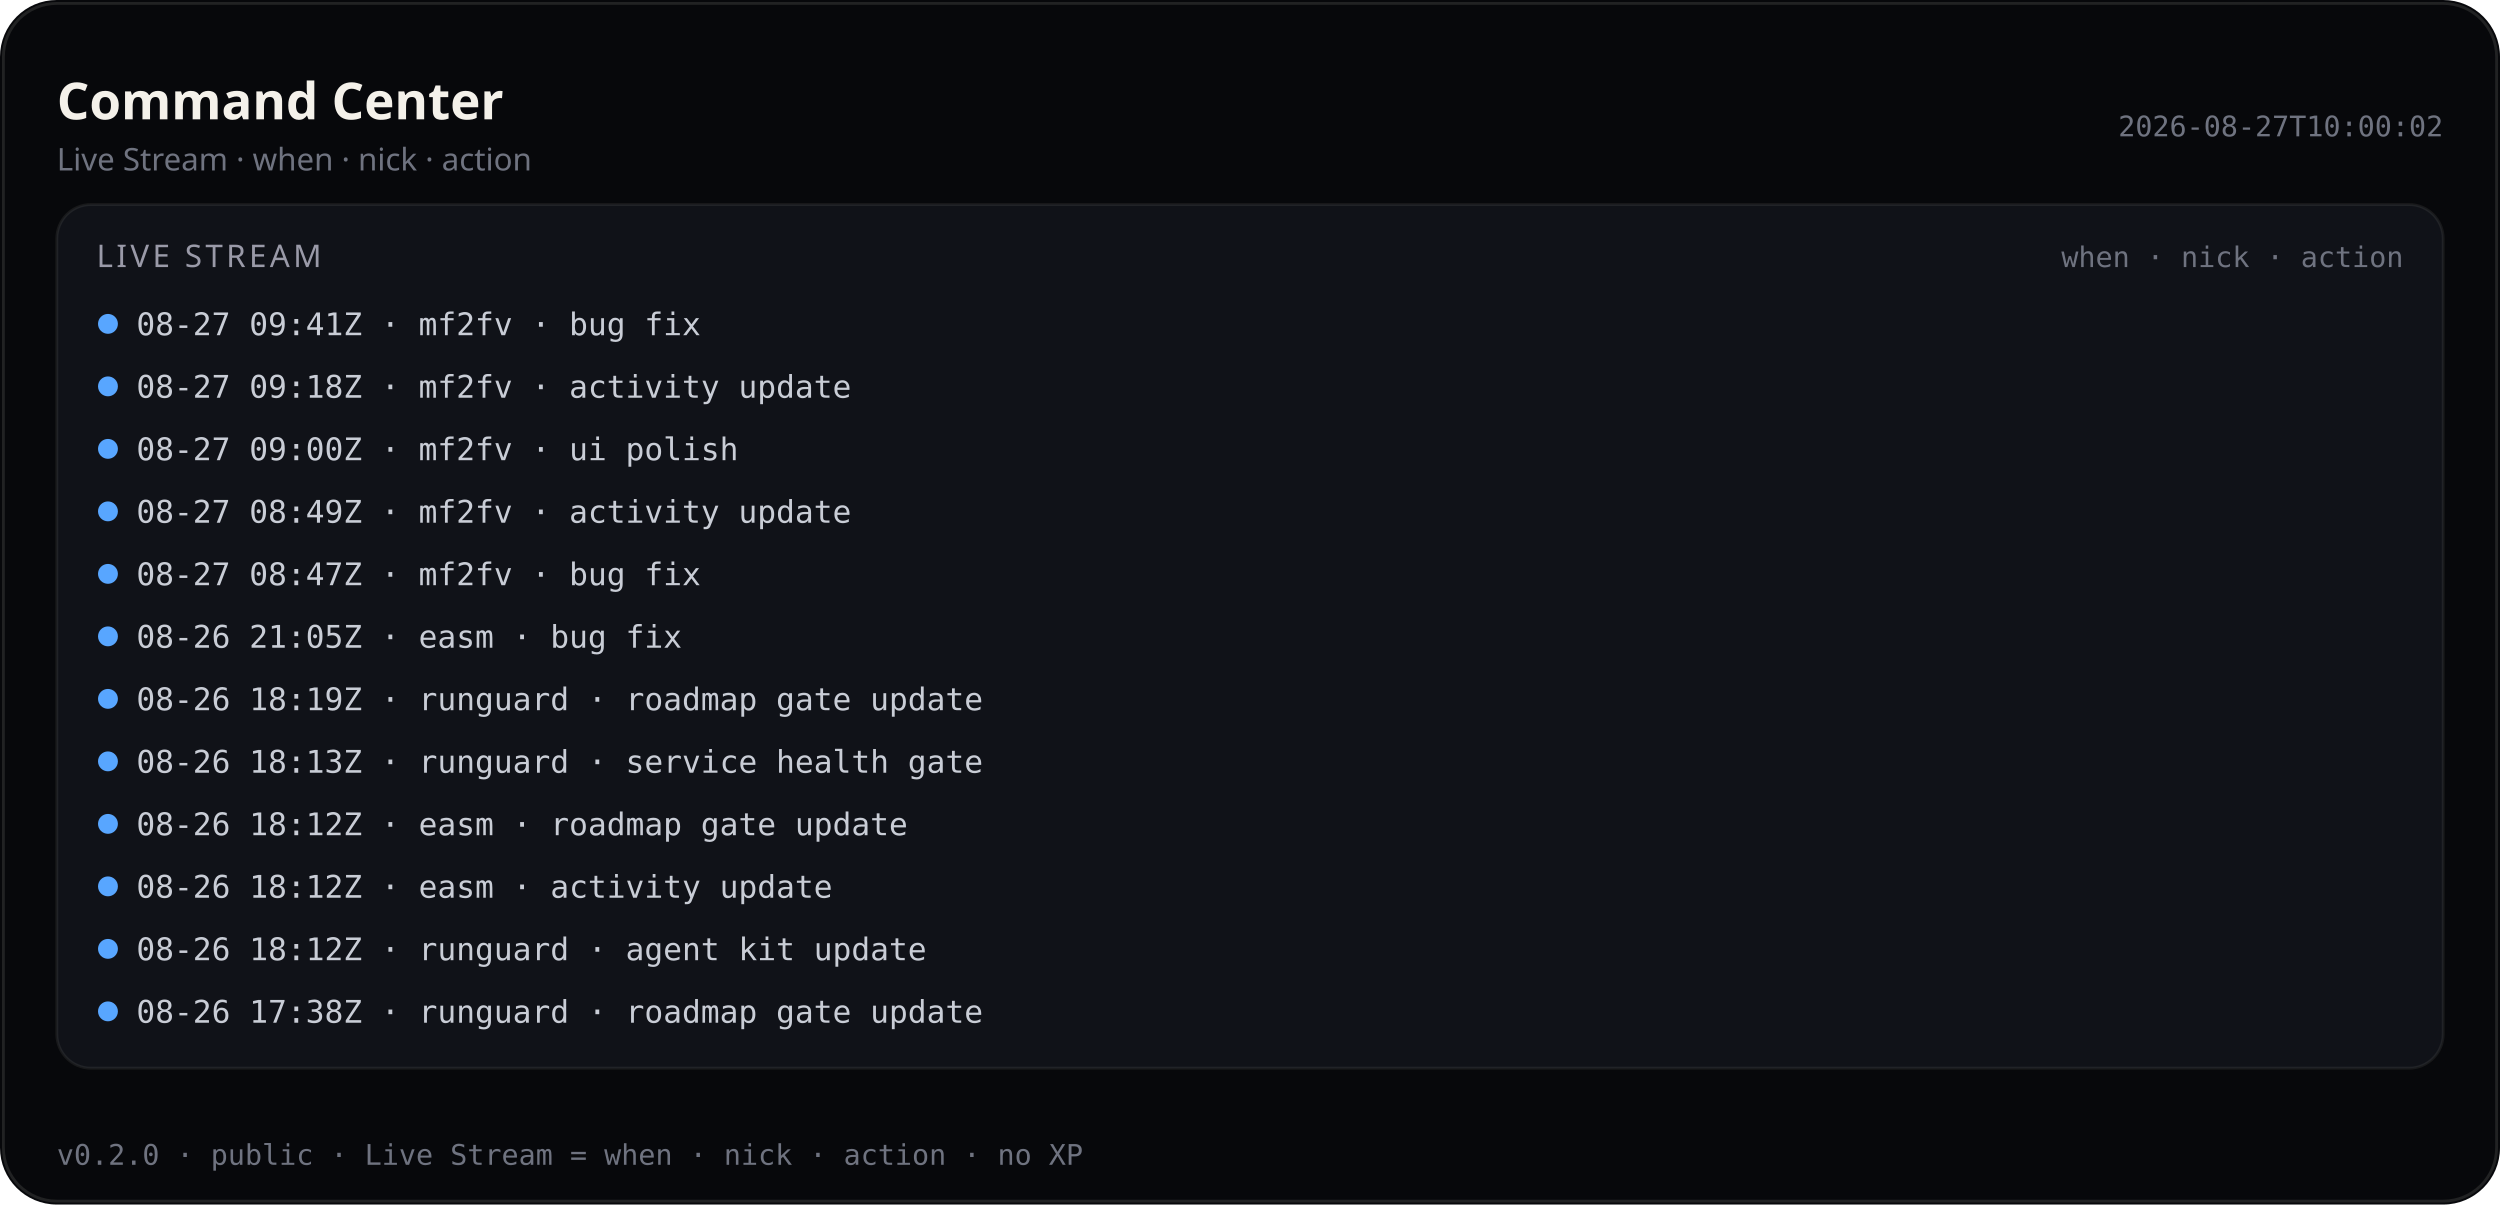
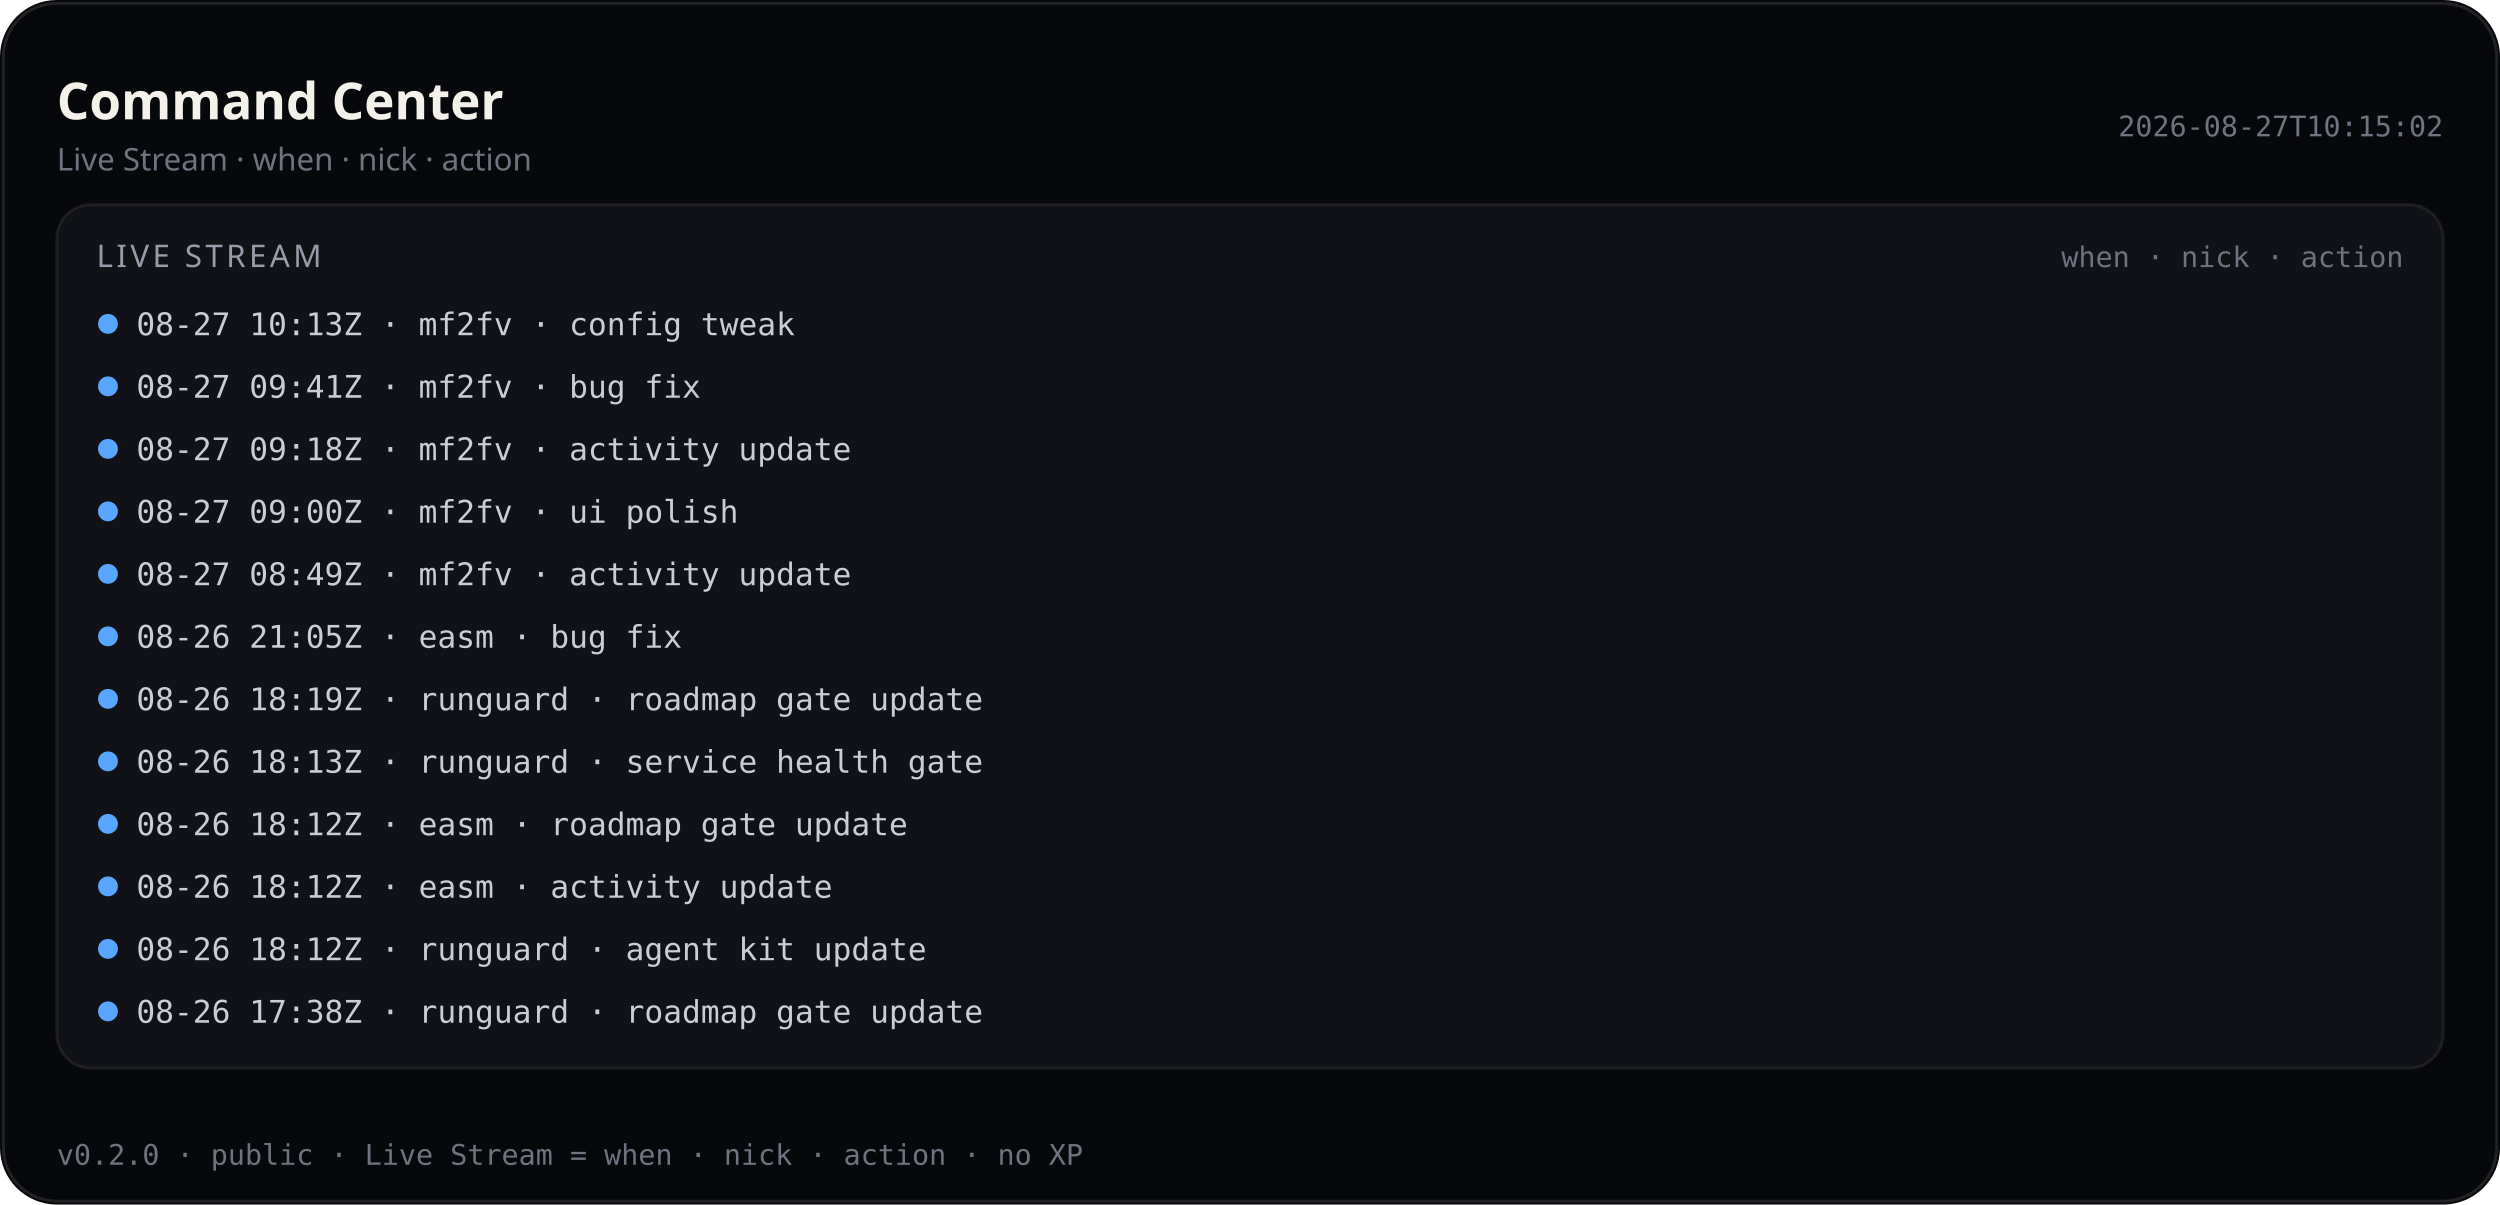
<svg xmlns="http://www.w3.org/2000/svg" viewBox="0 0 880 424" width="880" height="424" role="img" aria-label="Command Center — Live Stream (public)">
  <rect width="880" height="424" rx="20" fill="#07080b" />
  <rect x="1.2" y="1.2" width="877.6" height="421.6" rx="18.8" fill="none" stroke="rgba(232,228,214,0.12)" />
  <text x="20" y="42" fill="#f4f1ea" font-size="18" font-family="ui-sans-serif, system-ui, sans-serif" font-weight="600">Command Center</text>
  <text x="20" y="60" fill="#6f7380" font-size="11" font-family="ui-sans-serif, system-ui, sans-serif">Live Stream · when · nick · action</text>
-   <text x="860" y="48" fill="#6f7380" font-size="10" text-anchor="end" font-family="ui-monospace, SFMono-Regular, monospace">2026-08-27T10:00:02</text>
+   <text x="860" y="48" fill="#6f7380" font-size="10" text-anchor="end" font-family="ui-monospace, SFMono-Regular, monospace">2026-08-27T10:15:02</text>
  <rect x="20" y="72" width="840" height="304" rx="12" fill="#101218" stroke="rgba(232,228,214,0.08)" />
  <text x="34" y="94" fill="#9a9aa8" font-size="11" font-family="ui-sans-serif, system-ui, sans-serif" letter-spacing="1.2">LIVE STREAM</text>
  <text x="846" y="94" fill="#6f7380" font-size="10" text-anchor="end" font-family="ui-monospace, SFMono-Regular, monospace">when · nick · action</text>
  <defs>
    <clipPath id="live-stream-clip-pub">
      <rect x="20" y="72" width="840" height="304" />
    </clipPath>
  </defs>
  <g clip-path="url(#live-stream-clip-pub)">
    <circle cx="38" cy="114" r="3.5" fill="#58a6ff" />
-     <text x="48" y="118" fill="#c9cdd6" font-size="11" font-family="ui-monospace, SFMono-Regular, monospace">08-27 09:41Z · mf2fv · bug fix</text>
+     <text x="48" y="118" fill="#c9cdd6" font-size="11" font-family="ui-monospace, SFMono-Regular, monospace">08-27 10:13Z · mf2fv · config tweak</text>
    <circle cx="38" cy="136" r="3.5" fill="#58a6ff" />
-     <text x="48" y="140" fill="#c9cdd6" font-size="11" font-family="ui-monospace, SFMono-Regular, monospace">08-27 09:18Z · mf2fv · activity update</text>
+     <text x="48" y="140" fill="#c9cdd6" font-size="11" font-family="ui-monospace, SFMono-Regular, monospace">08-27 09:41Z · mf2fv · bug fix</text>
    <circle cx="38" cy="158" r="3.5" fill="#58a6ff" />
-     <text x="48" y="162" fill="#c9cdd6" font-size="11" font-family="ui-monospace, SFMono-Regular, monospace">08-27 09:00Z · mf2fv · ui polish</text>
+     <text x="48" y="162" fill="#c9cdd6" font-size="11" font-family="ui-monospace, SFMono-Regular, monospace">08-27 09:18Z · mf2fv · activity update</text>
    <circle cx="38" cy="180" r="3.5" fill="#58a6ff" />
-     <text x="48" y="184" fill="#c9cdd6" font-size="11" font-family="ui-monospace, SFMono-Regular, monospace">08-27 08:49Z · mf2fv · activity update</text>
+     <text x="48" y="184" fill="#c9cdd6" font-size="11" font-family="ui-monospace, SFMono-Regular, monospace">08-27 09:00Z · mf2fv · ui polish</text>
    <circle cx="38" cy="202" r="3.5" fill="#58a6ff" />
-     <text x="48" y="206" fill="#c9cdd6" font-size="11" font-family="ui-monospace, SFMono-Regular, monospace">08-27 08:47Z · mf2fv · bug fix</text>
+     <text x="48" y="206" fill="#c9cdd6" font-size="11" font-family="ui-monospace, SFMono-Regular, monospace">08-27 08:49Z · mf2fv · activity update</text>
    <circle cx="38" cy="224" r="3.5" fill="#58a6ff" />
    <text x="48" y="228" fill="#c9cdd6" font-size="11" font-family="ui-monospace, SFMono-Regular, monospace">08-26 21:05Z · easm · bug fix</text>
    <circle cx="38" cy="246" r="3.5" fill="#58a6ff" />
    <text x="48" y="250" fill="#c9cdd6" font-size="11" font-family="ui-monospace, SFMono-Regular, monospace">08-26 18:19Z · runguard · roadmap gate update</text>
    <circle cx="38" cy="268" r="3.5" fill="#58a6ff" />
    <text x="48" y="272" fill="#c9cdd6" font-size="11" font-family="ui-monospace, SFMono-Regular, monospace">08-26 18:13Z · runguard · service health gate</text>
    <circle cx="38" cy="290" r="3.5" fill="#58a6ff" />
    <text x="48" y="294" fill="#c9cdd6" font-size="11" font-family="ui-monospace, SFMono-Regular, monospace">08-26 18:12Z · easm · roadmap gate update</text>
    <circle cx="38" cy="312" r="3.5" fill="#58a6ff" />
    <text x="48" y="316" fill="#c9cdd6" font-size="11" font-family="ui-monospace, SFMono-Regular, monospace">08-26 18:12Z · easm · activity update</text>
    <circle cx="38" cy="334" r="3.5" fill="#58a6ff" />
    <text x="48" y="338" fill="#c9cdd6" font-size="11" font-family="ui-monospace, SFMono-Regular, monospace">08-26 18:12Z · runguard · agent kit update</text>
    <circle cx="38" cy="356" r="3.5" fill="#58a6ff" />
    <text x="48" y="360" fill="#c9cdd6" font-size="11" font-family="ui-monospace, SFMono-Regular, monospace">08-26 17:38Z · runguard · roadmap gate update</text>
  </g>
  <text x="20" y="410" fill="#6f7380" font-size="10" font-family="ui-monospace, SFMono-Regular, monospace">v0.2.0 · public · Live Stream = when · nick · action · no XP</text>
</svg>
